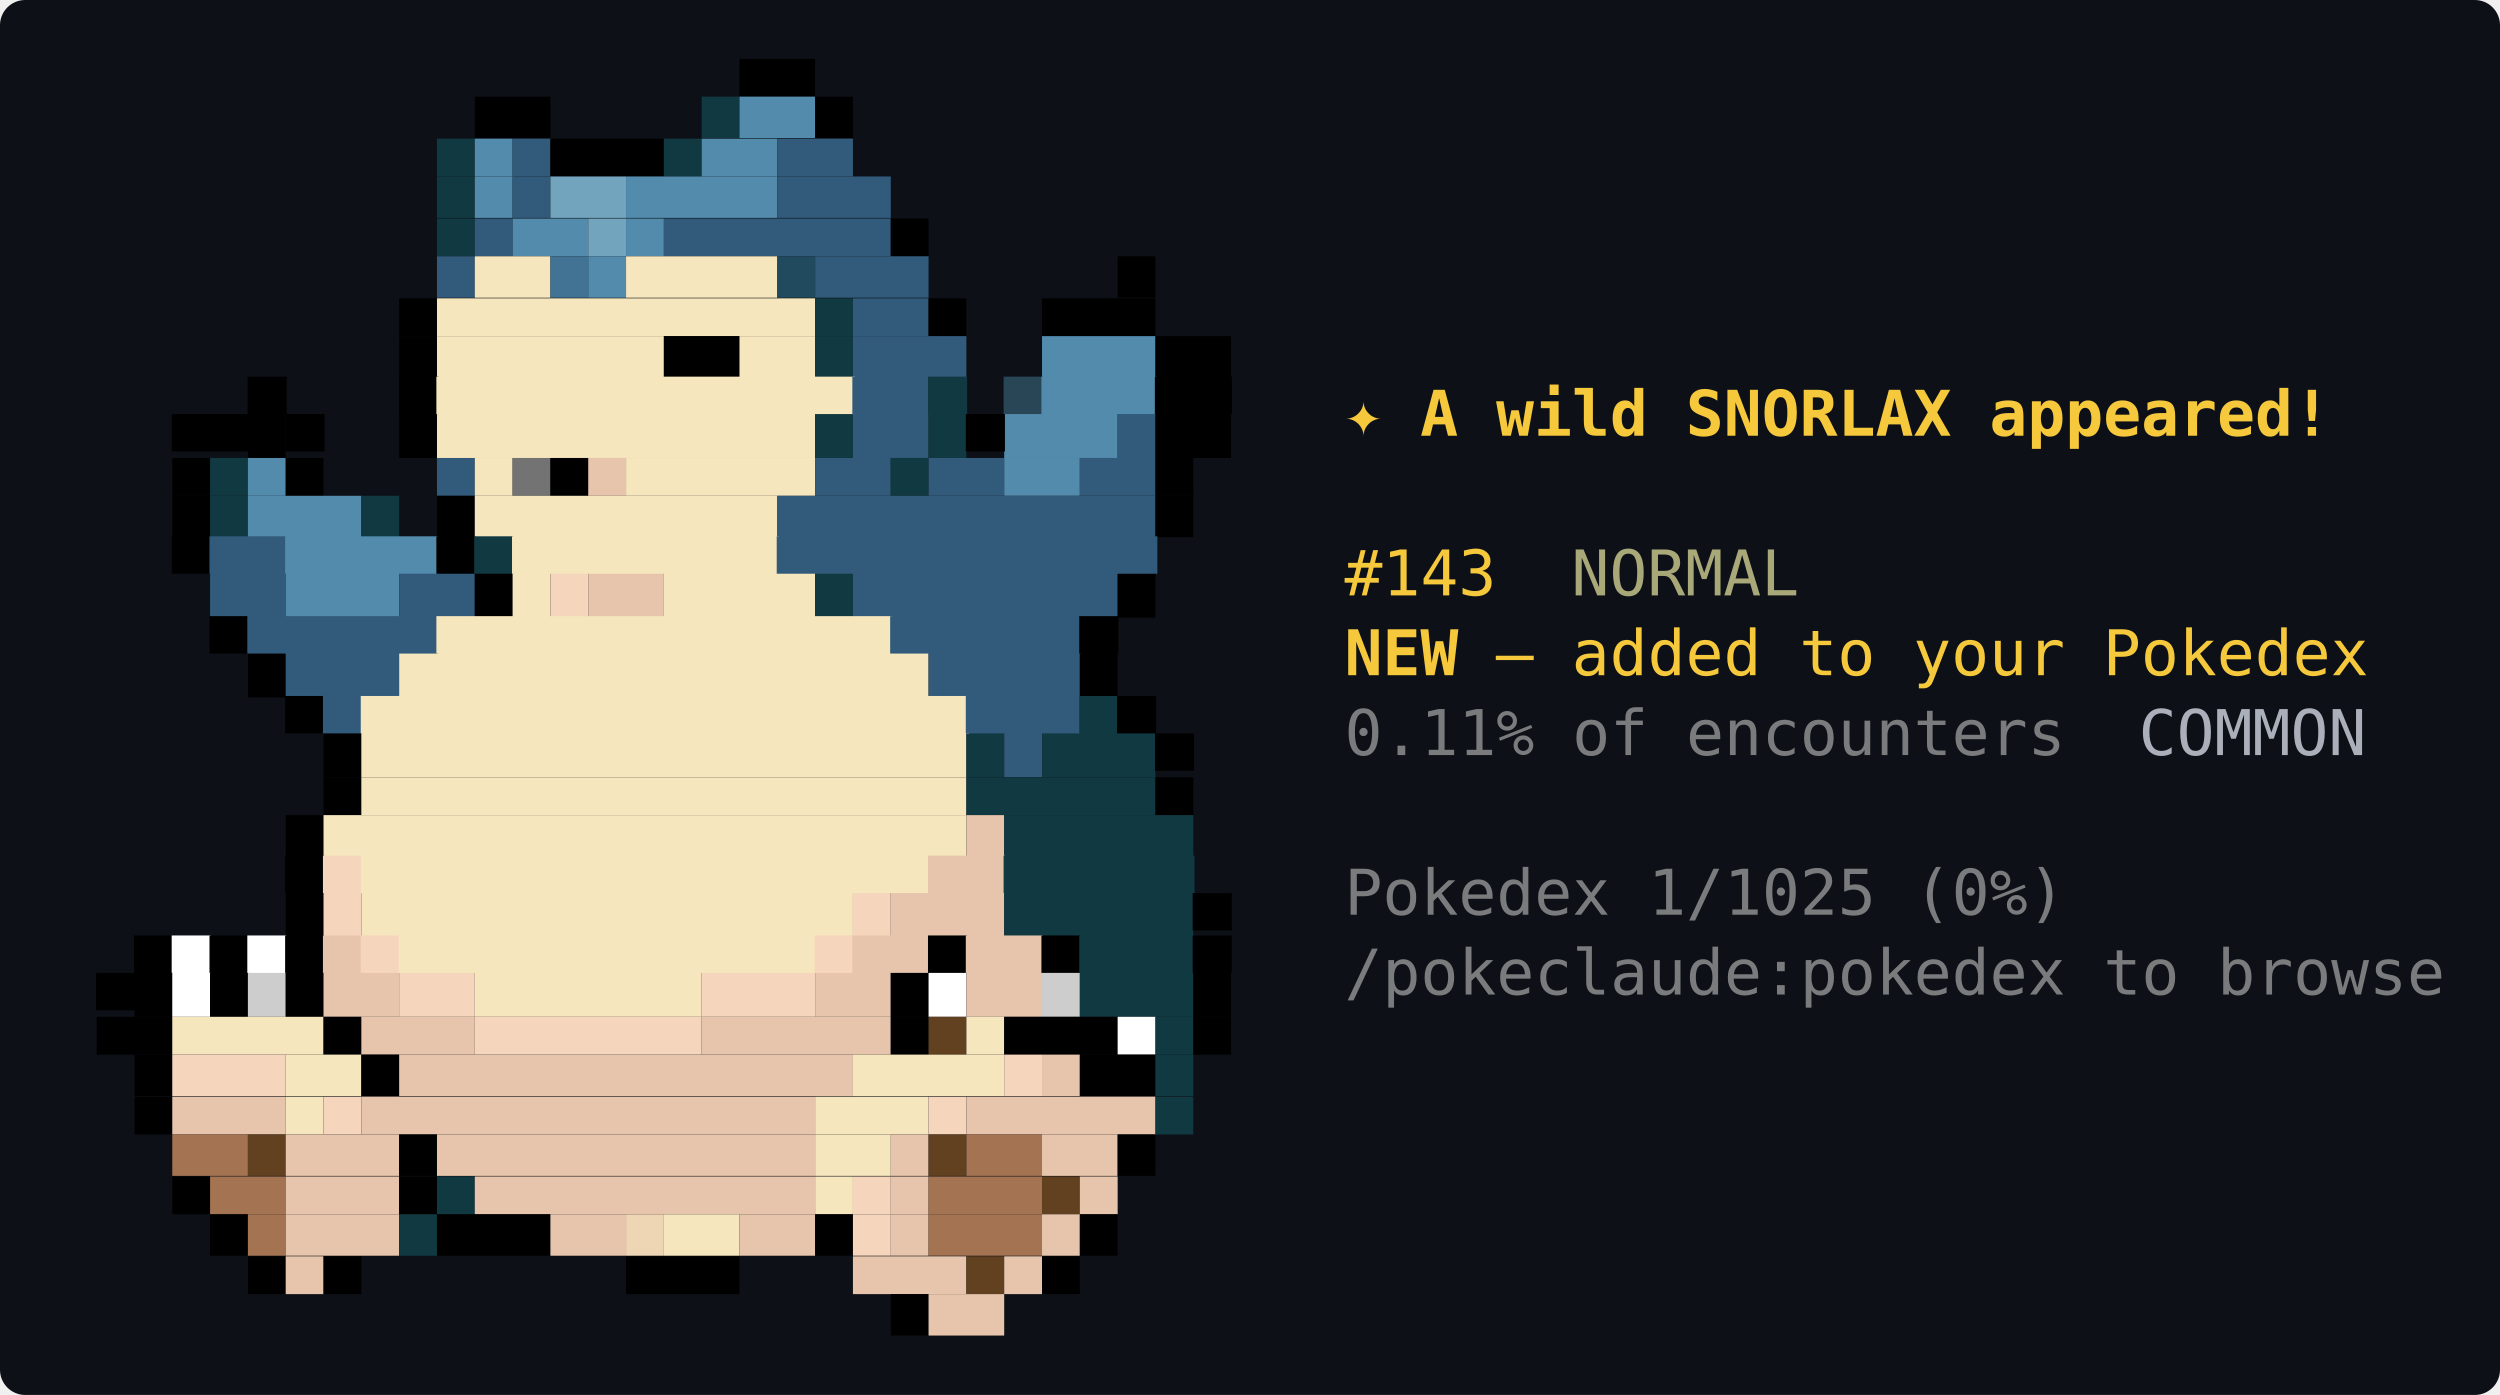
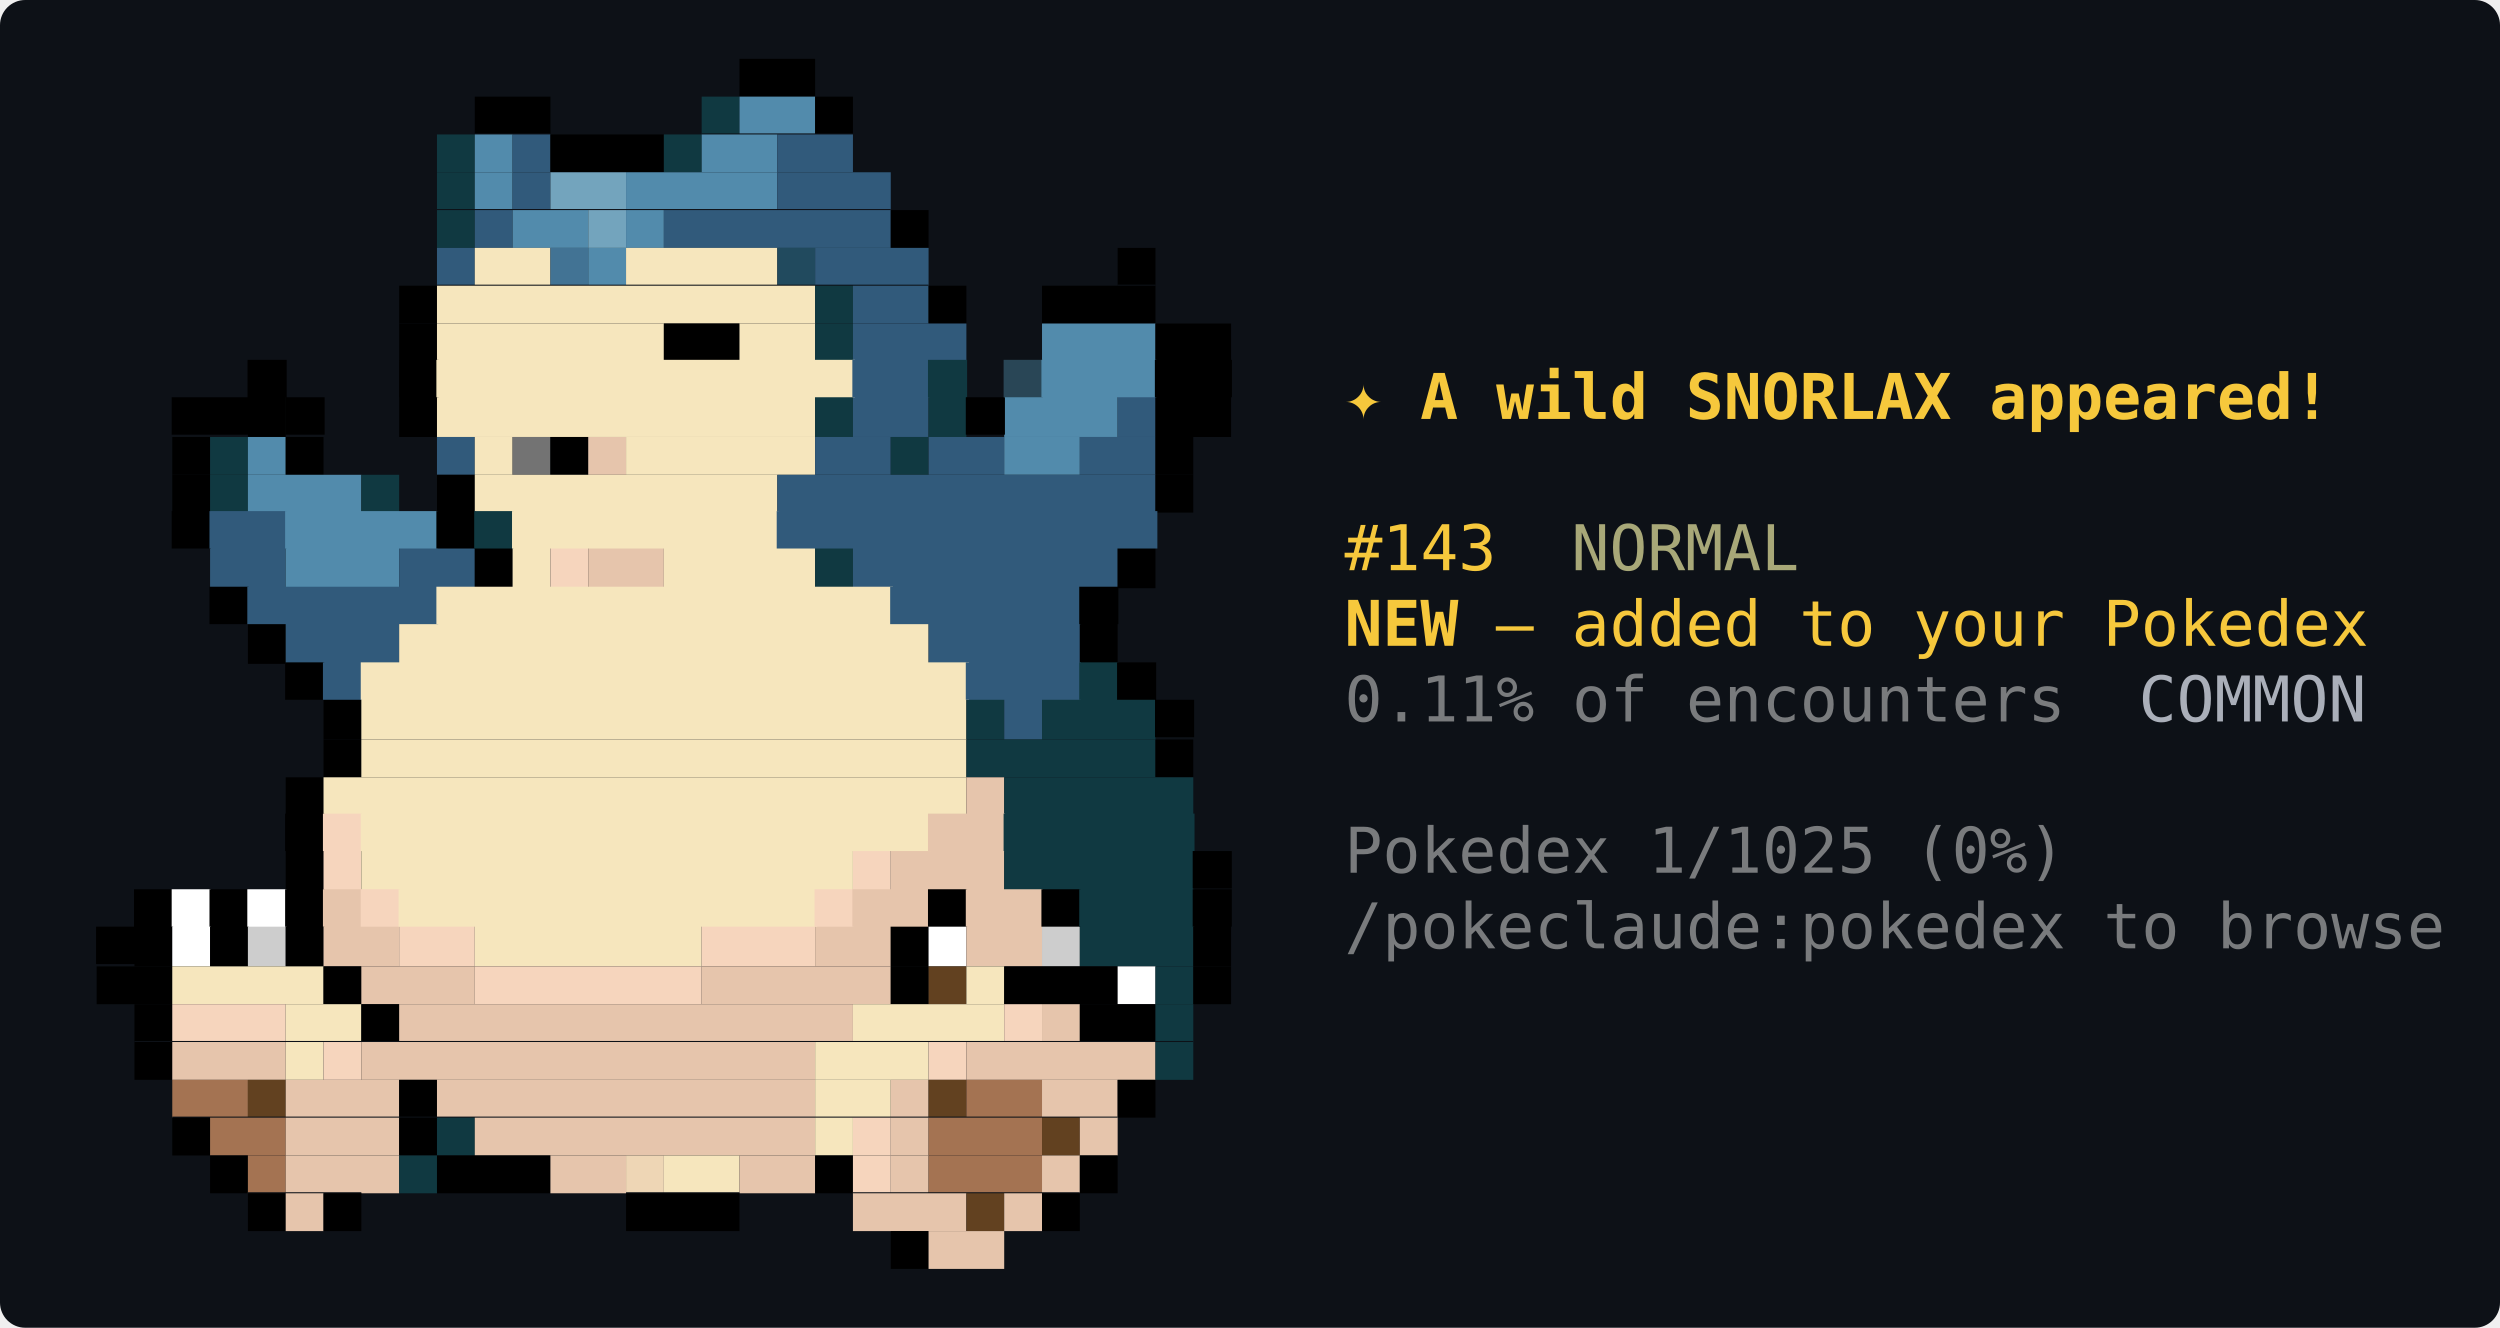
- <svg xmlns="http://www.w3.org/2000/svg" width="595" height="332" viewBox="0 0 595.0 332.0" font-family="ui-monospace,SFMono-Regular,Menlo,Consolas,monospace" font-size="15">
+ <svg xmlns="http://www.w3.org/2000/svg" width="595" height="316" viewBox="0 0 595.0 316.0" font-family="ui-monospace,SFMono-Regular,Menlo,Consolas,monospace" font-size="15">
  <rect width="100%" height="100%" fill="#0d1117" rx="6" />
  <rect x="176" y="14" width="18" height="9" fill="#000000" />
-   <rect x="113" y="23" width="18" height="9.86" fill="#000000" />
-   <rect x="167" y="23" width="9" height="9.86" fill="#103941" />
-   <rect x="176" y="23" width="18" height="9.86" fill="#528bac" />
-   <rect x="194" y="23" width="9" height="9.86" fill="#000000" />
-   <rect x="104" y="33" width="9" height="9" fill="#103941" />
-   <rect x="113" y="33" width="9" height="9" fill="#528bac" />
-   <rect x="122" y="33" width="9" height="9" fill="#315a7b" />
-   <rect x="131" y="33" width="27" height="9" fill="#000000" />
-   <rect x="158" y="33" width="9" height="9" fill="#103941" />
-   <rect x="167" y="33" width="18" height="9" fill="#528bac" />
-   <rect x="185" y="33" width="18" height="9" fill="#315a7b" />
-   <rect x="104" y="42" width="9" height="9.86" fill="#103941" />
-   <rect x="113" y="42" width="9" height="9.86" fill="#528bac" />
-   <rect x="122" y="42" width="9" height="9.86" fill="#315a7b" />
-   <rect x="131" y="42" width="18" height="9.86" fill="#73a4bd" />
-   <rect x="149" y="42" width="36" height="9.86" fill="#528bac" />
-   <rect x="185" y="42" width="27" height="9.86" fill="#315a7b" />
-   <rect x="104" y="52" width="9" height="9" fill="#103941" />
-   <rect x="113" y="52" width="9" height="9" fill="#315a7b" />
-   <rect x="122" y="52" width="18" height="9" fill="#528bac" />
-   <rect x="140" y="52" width="9" height="9" fill="#73a4bd" />
-   <rect x="149" y="52" width="9" height="9" fill="#528bac" />
-   <rect x="158" y="52" width="54" height="9" fill="#315a7b" />
-   <rect x="212" y="52" width="9" height="9" fill="#000000" />
-   <rect x="104" y="61" width="9" height="9.86" fill="#315a7b" />
-   <rect x="113" y="61" width="18" height="9.86" fill="#f6e6bd" />
-   <rect x="131" y="61" width="9" height="9.86" fill="#427394" />
-   <rect x="140" y="61" width="9" height="9.86" fill="#528bac" />
-   <rect x="149" y="61" width="36" height="9.86" fill="#f6e6bd" />
-   <rect x="185" y="61" width="9" height="9.86" fill="#214a5e" />
-   <rect x="194" y="61" width="27" height="9.86" fill="#315a7b" />
-   <rect x="266" y="61" width="9" height="9.86" fill="#000000" />
-   <rect x="95" y="71" width="9" height="9" fill="#000000" />
-   <rect x="104" y="71" width="90" height="9" fill="#f6e6bd" />
-   <rect x="194" y="71" width="9" height="9" fill="#103941" />
-   <rect x="203" y="71" width="18" height="9" fill="#315a7b" />
-   <rect x="221" y="71" width="9" height="9" fill="#000000" />
-   <rect x="248" y="71" width="27" height="9" fill="#000000" />
-   <rect x="95" y="80" width="9" height="9.86" fill="#000000" />
-   <rect x="104" y="80" width="54" height="9.86" fill="#f6e6bd" />
-   <rect x="158" y="80" width="18" height="9.86" fill="#000000" />
-   <rect x="176" y="80" width="18" height="9.86" fill="#f6e6bd" />
-   <rect x="194" y="80" width="9" height="9.86" fill="#103941" />
-   <rect x="203" y="80" width="27" height="9.86" fill="#315a7b" />
-   <rect x="248" y="80" width="27" height="9.86" fill="#528bac" />
-   <rect x="275" y="80" width="18" height="9.86" fill="#000000" />
-   <rect x="59" y="90" width="9" height="19" fill="#000000" />
-   <rect x="95" y="90" width="9" height="19" fill="#000000" />
-   <rect x="104" y="90" width="90" height="19" fill="#f6e6bd" />
-   <rect x="194" y="90" width="9" height="19" fill="#103941" />
-   <rect x="203" y="90" width="18" height="19" fill="#315a7b" />
-   <rect x="221" y="90" width="9" height="19" fill="#103941" />
-   <rect x="239" y="90" width="27" height="19" fill="#528bac" />
-   <rect x="266" y="90" width="9" height="19" fill="#315a7b" />
-   <rect x="275" y="90" width="18" height="19" fill="#000000" />
-   <text x="41" y="103.7" fill="#000000" textLength="63" lengthAdjust="spacing" xml:space="preserve">▄▄▀▄  ▀</text>
-   <text x="104" y="103.7" fill="#f6e6bd" textLength="99" lengthAdjust="spacing" xml:space="preserve">▀▀▀▀▀▀▀▀▀▀▀</text>
-   <text x="203" y="103.7" fill="#315a7b" textLength="18" lengthAdjust="spacing" xml:space="preserve">▀▀</text>
-   <text x="221" y="103.7" fill="#103941" textLength="9" lengthAdjust="spacing" xml:space="preserve">▀</text>
-   <text x="230" y="103.7" fill="#000000" textLength="9" lengthAdjust="spacing" xml:space="preserve">▄</text>
-   <text x="239" y="103.7" fill="#294656" textLength="9" lengthAdjust="spacing" xml:space="preserve">▀</text>
-   <text x="248" y="103.7" fill="#528bac" textLength="27" lengthAdjust="spacing" xml:space="preserve">▀▀▀</text>
-   <text x="275" y="103.7" fill="#000000" textLength="18" lengthAdjust="spacing" xml:space="preserve">▀▀</text>
-   <text x="320" y="103.7" fill="#f6c83c" textLength="9" lengthAdjust="spacing" xml:space="preserve">✦</text>
-   <text x="338" y="103.7" fill="#f6c83c" font-weight="bold" textLength="216" lengthAdjust="spacing" xml:space="preserve">A wild SNORLAX appeared!</text>
-   <rect x="41" y="109" width="9" height="9" fill="#000000" />
-   <rect x="50" y="109" width="9" height="9" fill="#103941" />
-   <rect x="59" y="109" width="9" height="9" fill="#528bac" />
-   <rect x="68" y="109" width="9" height="9" fill="#000000" />
-   <rect x="104" y="109" width="9" height="9" fill="#315a7b" />
-   <rect x="113" y="109" width="9" height="9" fill="#f6e6bd" />
-   <rect x="122" y="109" width="9" height="9" fill="#737373" />
-   <rect x="131" y="109" width="9" height="9" fill="#000000" />
-   <rect x="140" y="109" width="9" height="9" fill="#e6c5ac" />
-   <rect x="149" y="109" width="45" height="9" fill="#f6e6bd" />
-   <rect x="194" y="109" width="18" height="9" fill="#315a7b" />
-   <rect x="212" y="109" width="9" height="9" fill="#103941" />
-   <rect x="221" y="109" width="18" height="9" fill="#315a7b" />
-   <rect x="239" y="109" width="18" height="9" fill="#528bac" />
-   <rect x="257" y="109" width="18" height="9" fill="#315a7b" />
-   <rect x="275" y="109" width="9" height="9" fill="#000000" />
-   <rect x="41" y="118" width="9" height="9.86" fill="#000000" />
-   <rect x="50" y="118" width="9" height="9.86" fill="#103941" />
-   <rect x="59" y="118" width="27" height="9.86" fill="#528bac" />
-   <rect x="86" y="118" width="9" height="9.86" fill="#103941" />
-   <rect x="104" y="118" width="9" height="9.86" fill="#000000" />
-   <rect x="113" y="118" width="72" height="9.86" fill="#f6e6bd" />
-   <rect x="185" y="118" width="90" height="9.86" fill="#315a7b" />
-   <rect x="275" y="118" width="9" height="9.86" fill="#000000" />
-   <rect x="50" y="128" width="18" height="19" fill="#315a7b" />
-   <rect x="68" y="128" width="27" height="19" fill="#528bac" />
-   <rect x="95" y="128" width="18" height="19" fill="#315a7b" />
-   <rect x="113" y="128" width="9" height="19" fill="#000000" />
-   <rect x="122" y="128" width="9" height="19" fill="#f6e6bd" />
-   <rect x="131" y="128" width="9" height="19" fill="#f6d5bd" />
-   <rect x="140" y="128" width="18" height="19" fill="#e6c5ac" />
-   <rect x="158" y="128" width="36" height="19" fill="#f6e6bd" />
-   <rect x="194" y="128" width="9" height="19" fill="#103941" />
-   <rect x="203" y="128" width="63" height="19" fill="#315a7b" />
-   <rect x="266" y="128" width="9" height="19" fill="#000000" />
-   <text x="41" y="141.7" fill="#000000" textLength="9" lengthAdjust="spacing" xml:space="preserve">▀</text>
-   <text x="50" y="141.7" fill="#315a7b" textLength="18" lengthAdjust="spacing" xml:space="preserve">▀▀</text>
-   <text x="68" y="141.7" fill="#528bac" textLength="36" lengthAdjust="spacing" xml:space="preserve">▀▀▀▀</text>
-   <text x="104" y="141.7" fill="#000000" textLength="9" lengthAdjust="spacing" xml:space="preserve">▀</text>
-   <text x="113" y="141.7" fill="#103941" textLength="9" lengthAdjust="spacing" xml:space="preserve">▀</text>
-   <text x="122" y="141.7" fill="#f6e6bd" textLength="63" lengthAdjust="spacing" xml:space="preserve">▀▀▀▀▀▀▀</text>
-   <text x="185" y="141.7" fill="#315a7b" textLength="90" lengthAdjust="spacing" xml:space="preserve">▀▀▀▀▀▀▀▀▀▀</text>
-   <text x="320" y="141.7" fill="#f6c83c" textLength="36" lengthAdjust="spacing" xml:space="preserve">#143</text>
-   <text x="374" y="141.7" fill="#a8a878" textLength="54" lengthAdjust="spacing" xml:space="preserve">NORMAL</text>
-   <rect x="59" y="147" width="9" height="19" fill="#000000" />
-   <rect x="68" y="147" width="27" height="19" fill="#315a7b" />
-   <rect x="95" y="147" width="126" height="19" fill="#f6e6bd" />
-   <rect x="221" y="147" width="36" height="19" fill="#315a7b" />
-   <rect x="257" y="147" width="9" height="19" fill="#000000" />
-   <text x="50" y="160.7" fill="#000000" textLength="9" lengthAdjust="spacing" xml:space="preserve">▀</text>
-   <text x="59" y="160.7" fill="#315a7b" textLength="45" lengthAdjust="spacing" xml:space="preserve">▀▀▀▀▀</text>
-   <text x="104" y="160.7" fill="#f6e6bd" textLength="108" lengthAdjust="spacing" xml:space="preserve">▀▀▀▀▀▀▀▀▀▀▀▀</text>
-   <text x="212" y="160.7" fill="#315a7b" textLength="45" lengthAdjust="spacing" xml:space="preserve">▀▀▀▀▀</text>
-   <text x="257" y="160.7" fill="#000000" textLength="9" lengthAdjust="spacing" xml:space="preserve">▀</text>
-   <text x="320" y="160.7" fill="#f6c83c" font-weight="bold" textLength="27" lengthAdjust="spacing" xml:space="preserve">NEW</text>
-   <text x="356" y="160.7" fill="#f6c83c" textLength="207" lengthAdjust="spacing" xml:space="preserve">— added to your Pokedex</text>
-   <rect x="77" y="166" width="9" height="19" fill="#000000" />
-   <rect x="86" y="166" width="144" height="19" fill="#f6e6bd" />
-   <rect x="230" y="166" width="9" height="19" fill="#103941" />
-   <rect x="239" y="166" width="9" height="19" fill="#315a7b" />
-   <rect x="248" y="166" width="27" height="19" fill="#103941" />
-   <text x="68" y="179.7" fill="#000000" textLength="9" lengthAdjust="spacing" xml:space="preserve">▀</text>
-   <text x="77" y="179.7" fill="#315a7b" textLength="9" lengthAdjust="spacing" xml:space="preserve">▀</text>
-   <text x="86" y="179.7" fill="#f6e6bd" textLength="144" lengthAdjust="spacing" xml:space="preserve">▀▀▀▀▀▀▀▀▀▀▀▀▀▀▀▀</text>
-   <text x="230" y="179.7" fill="#315a7b" textLength="27" lengthAdjust="spacing" xml:space="preserve">▀▀▀</text>
-   <text x="257" y="179.7" fill="#103941" textLength="9" lengthAdjust="spacing" xml:space="preserve">▀</text>
-   <text x="266" y="179.7" fill="#000000" textLength="18" lengthAdjust="spacing" xml:space="preserve">▀▄</text>
-   <text x="320" y="179.7" fill="#797b7d" textLength="171" lengthAdjust="spacing" xml:space="preserve">0.11% of encounters</text>
-   <text x="509" y="179.7" fill="#aaafb9" textLength="54" lengthAdjust="spacing" xml:space="preserve">COMMON</text>
-   <rect x="77" y="185" width="9" height="9" fill="#000000" />
-   <rect x="86" y="185" width="144" height="9" fill="#f6e6bd" />
-   <rect x="230" y="185" width="45" height="9" fill="#103941" />
-   <rect x="275" y="185" width="9" height="9" fill="#000000" />
-   <rect x="68" y="194" width="9" height="9.86" fill="#000000" />
-   <rect x="77" y="194" width="153" height="9.86" fill="#f6e6bd" />
-   <rect x="230" y="194" width="9" height="9.86" fill="#e6c5ac" />
-   <rect x="239" y="194" width="45" height="9.86" fill="#103941" />
-   <rect x="68" y="204" width="9" height="19" fill="#000000" />
-   <rect x="77" y="204" width="9" height="19" fill="#f6d5bd" />
-   <rect x="86" y="204" width="117" height="19" fill="#f6e6bd" />
-   <rect x="203" y="204" width="9" height="19" fill="#f6d5bd" />
-   <rect x="212" y="204" width="27" height="19" fill="#e6c5ac" />
-   <rect x="239" y="204" width="45" height="19" fill="#103941" />
-   <text x="68" y="217.7" fill="#000000" textLength="9" lengthAdjust="spacing" xml:space="preserve">▀</text>
-   <text x="77" y="217.7" fill="#f6d5bd" textLength="9" lengthAdjust="spacing" xml:space="preserve">▀</text>
-   <text x="86" y="217.7" fill="#f6e6bd" textLength="135" lengthAdjust="spacing" xml:space="preserve">▀▀▀▀▀▀▀▀▀▀▀▀▀▀▀</text>
-   <text x="221" y="217.7" fill="#e6c5ac" textLength="18" lengthAdjust="spacing" xml:space="preserve">▀▀</text>
-   <text x="239" y="217.7" fill="#103941" textLength="45" lengthAdjust="spacing" xml:space="preserve">▀▀▀▀▀</text>
-   <text x="284" y="217.7" fill="#000000" textLength="9" lengthAdjust="spacing" xml:space="preserve">▄</text>
-   <text x="320" y="217.7" fill="#797b7d" textLength="171" lengthAdjust="spacing" xml:space="preserve">Pokedex 1/1025 (0%)</text>
-   <rect x="32" y="223" width="9" height="19" fill="#000000" />
-   <rect x="41" y="223" width="9" height="19" fill="#ffffff" />
-   <rect x="50" y="223" width="9" height="19" fill="#000000" />
-   <rect x="59" y="223" width="9" height="19" fill="#cdcdcd" />
-   <rect x="68" y="223" width="9" height="19" fill="#000000" />
-   <rect x="77" y="223" width="18" height="19" fill="#e6c5ac" />
-   <rect x="95" y="223" width="18" height="19" fill="#f6d5bd" />
-   <rect x="113" y="223" width="54" height="19" fill="#f6e6bd" />
-   <rect x="167" y="223" width="27" height="19" fill="#f6d5bd" />
-   <rect x="194" y="223" width="18" height="19" fill="#e6c5ac" />
-   <rect x="212" y="223" width="9" height="19" fill="#000000" />
-   <rect x="221" y="223" width="9" height="19" fill="#ffffff" />
-   <rect x="230" y="223" width="18" height="19" fill="#e6c5ac" />
-   <rect x="248" y="223" width="9" height="19" fill="#cdcdcd" />
-   <rect x="257" y="223" width="27" height="19" fill="#103941" />
-   <rect x="284" y="223" width="9" height="19" fill="#000000" />
-   <text x="23" y="236.7" fill="#000000" textLength="18" lengthAdjust="spacing" xml:space="preserve">▄▀</text>
-   <text x="41" y="236.7" fill="#ffffff" textLength="9" lengthAdjust="spacing" xml:space="preserve">▀</text>
-   <text x="50" y="236.7" fill="#000000" textLength="9" lengthAdjust="spacing" xml:space="preserve">▀</text>
-   <text x="59" y="236.7" fill="#ffffff" textLength="9" lengthAdjust="spacing" xml:space="preserve">▀</text>
-   <text x="68" y="236.7" fill="#000000" textLength="9" lengthAdjust="spacing" xml:space="preserve">▀</text>
-   <text x="77" y="236.7" fill="#e6c5ac" textLength="9" lengthAdjust="spacing" xml:space="preserve">▀</text>
-   <text x="86" y="236.7" fill="#f6d5bd" textLength="9" lengthAdjust="spacing" xml:space="preserve">▀</text>
-   <text x="95" y="236.7" fill="#f6e6bd" textLength="99" lengthAdjust="spacing" xml:space="preserve">▀▀▀▀▀▀▀▀▀▀▀</text>
-   <text x="194" y="236.7" fill="#f6d5bd" textLength="9" lengthAdjust="spacing" xml:space="preserve">▀</text>
-   <text x="203" y="236.7" fill="#e6c5ac" textLength="18" lengthAdjust="spacing" xml:space="preserve">▀▀</text>
-   <text x="221" y="236.7" fill="#000000" textLength="9" lengthAdjust="spacing" xml:space="preserve">▀</text>
-   <text x="230" y="236.7" fill="#e6c5ac" textLength="18" lengthAdjust="spacing" xml:space="preserve">▀▀</text>
-   <text x="248" y="236.7" fill="#000000" textLength="9" lengthAdjust="spacing" xml:space="preserve">▀</text>
-   <text x="257" y="236.7" fill="#103941" textLength="27" lengthAdjust="spacing" xml:space="preserve">▀▀▀</text>
-   <text x="284" y="236.7" fill="#000000" textLength="9" lengthAdjust="spacing" xml:space="preserve">▀</text>
-   <text x="320" y="236.7" fill="#797b7d" textLength="261" lengthAdjust="spacing" xml:space="preserve">/pokeclaude:pokedex to browse</text>
-   <rect x="23" y="242" width="18" height="9" fill="#000000" />
-   <rect x="41" y="242" width="36" height="9" fill="#f6e6bd" />
-   <rect x="77" y="242" width="9" height="9" fill="#000000" />
-   <rect x="86" y="242" width="27" height="9" fill="#e6c5ac" />
-   <rect x="113" y="242" width="54" height="9" fill="#f6d5bd" />
-   <rect x="167" y="242" width="45" height="9" fill="#e6c5ac" />
-   <rect x="212" y="242" width="9" height="9" fill="#000000" />
-   <rect x="221" y="242" width="9" height="9" fill="#624120" />
-   <rect x="230" y="242" width="9" height="9" fill="#f6e6bd" />
-   <rect x="239" y="242" width="27" height="9" fill="#000000" />
-   <rect x="266" y="242" width="9" height="9" fill="#ffffff" />
-   <rect x="275" y="242" width="9" height="9" fill="#103941" />
-   <rect x="284" y="242" width="9" height="9" fill="#000000" />
-   <rect x="32" y="251" width="9" height="9.86" fill="#000000" />
-   <rect x="41" y="251" width="27" height="9.86" fill="#f6d5bd" />
-   <rect x="68" y="251" width="18" height="9.86" fill="#f6e6bd" />
-   <rect x="86" y="251" width="9" height="9.86" fill="#000000" />
-   <rect x="95" y="251" width="108" height="9.86" fill="#e6c5ac" />
-   <rect x="203" y="251" width="36" height="9.86" fill="#f6e6bd" />
-   <rect x="239" y="251" width="9" height="9.86" fill="#f6d5bd" />
-   <rect x="248" y="251" width="9" height="9.86" fill="#e6c5ac" />
-   <rect x="257" y="251" width="18" height="9.86" fill="#000000" />
-   <rect x="275" y="251" width="9" height="9.86" fill="#103941" />
-   <rect x="32" y="261" width="9" height="9" fill="#000000" />
-   <rect x="41" y="261" width="27" height="9" fill="#e6c5ac" />
-   <rect x="68" y="261" width="9" height="9" fill="#f6e6bd" />
-   <rect x="77" y="261" width="9" height="9" fill="#f6d5bd" />
-   <rect x="86" y="261" width="108" height="9" fill="#e6c5ac" />
-   <rect x="194" y="261" width="27" height="9" fill="#f6e6bd" />
-   <rect x="221" y="261" width="9" height="9" fill="#f6d5bd" />
-   <rect x="230" y="261" width="45" height="9" fill="#e6c5ac" />
-   <rect x="275" y="261" width="9" height="9" fill="#103941" />
-   <rect x="41" y="270" width="18" height="9.86" fill="#a47352" />
-   <rect x="59" y="270" width="9" height="9.86" fill="#624120" />
-   <rect x="68" y="270" width="27" height="9.86" fill="#e6c5ac" />
-   <rect x="95" y="270" width="9" height="9.86" fill="#000000" />
-   <rect x="104" y="270" width="90" height="9.86" fill="#e6c5ac" />
-   <rect x="194" y="270" width="18" height="9.86" fill="#f6e6bd" />
-   <rect x="212" y="270" width="9" height="9.86" fill="#e6c5ac" />
-   <rect x="221" y="270" width="9" height="9.86" fill="#624120" />
-   <rect x="230" y="270" width="18" height="9.86" fill="#a47352" />
-   <rect x="248" y="270" width="18" height="9.86" fill="#e6c5ac" />
-   <rect x="266" y="270" width="9" height="9.86" fill="#000000" />
-   <rect x="41" y="280" width="9" height="9" fill="#000000" />
-   <rect x="50" y="280" width="18" height="9" fill="#a47352" />
-   <rect x="68" y="280" width="27" height="9" fill="#e6c5ac" />
-   <rect x="95" y="280" width="9" height="9" fill="#000000" />
-   <rect x="104" y="280" width="9" height="9" fill="#103941" />
-   <rect x="113" y="280" width="81" height="9" fill="#e6c5ac" />
-   <rect x="194" y="280" width="9" height="9" fill="#f6e6bd" />
-   <rect x="203" y="280" width="9" height="9" fill="#f6d5bd" />
-   <rect x="212" y="280" width="9" height="9" fill="#e6c5ac" />
-   <rect x="221" y="280" width="27" height="9" fill="#a47352" />
-   <rect x="248" y="280" width="9" height="9" fill="#624120" />
-   <rect x="257" y="280" width="9" height="9" fill="#e6c5ac" />
-   <rect x="50" y="289" width="9" height="9.86" fill="#000000" />
-   <rect x="59" y="289" width="9" height="9.86" fill="#a47352" />
-   <rect x="68" y="289" width="27" height="9.86" fill="#e6c5ac" />
-   <rect x="95" y="289" width="9" height="9.86" fill="#103941" />
-   <rect x="104" y="289" width="27" height="9.86" fill="#000000" />
-   <rect x="131" y="289" width="18" height="9.86" fill="#e6c5ac" />
-   <rect x="149" y="289" width="9" height="9.86" fill="#eed6b5" />
-   <rect x="158" y="289" width="18" height="9.86" fill="#f6e6bd" />
-   <rect x="176" y="289" width="18" height="9.86" fill="#e6c5ac" />
-   <rect x="194" y="289" width="9" height="9.86" fill="#000000" />
-   <rect x="203" y="289" width="9" height="9.86" fill="#f6d5bd" />
-   <rect x="212" y="289" width="9" height="9.86" fill="#e6c5ac" />
-   <rect x="221" y="289" width="27" height="9.86" fill="#a47352" />
-   <rect x="248" y="289" width="9" height="9.86" fill="#e6c5ac" />
-   <rect x="257" y="289" width="9" height="9.86" fill="#000000" />
-   <rect x="59" y="299" width="9" height="9" fill="#000000" />
-   <rect x="68" y="299" width="9" height="9" fill="#e6c5ac" />
-   <rect x="77" y="299" width="9" height="9" fill="#000000" />
-   <rect x="149" y="299" width="27" height="9" fill="#000000" />
-   <rect x="203" y="299" width="27" height="9" fill="#e6c5ac" />
-   <rect x="230" y="299" width="9" height="9" fill="#624120" />
-   <rect x="239" y="299" width="9" height="9" fill="#e6c5ac" />
-   <rect x="248" y="299" width="9" height="9" fill="#000000" />
-   <rect x="212" y="308" width="9" height="9.86" fill="#000000" />
-   <rect x="221" y="308" width="18" height="9.86" fill="#e6c5ac" />
+   <rect x="113" y="23" width="18" height="9" fill="#000000" />
+   <rect x="167" y="23" width="9" height="9" fill="#103941" />
+   <rect x="176" y="23" width="18" height="9" fill="#528bac" />
+   <rect x="194" y="23" width="9" height="9" fill="#000000" />
+   <rect x="113" y="31.75" width="18" height="0.5" fill="#0d1117" />
+   <rect x="167" y="31.75" width="36" height="0.5" fill="#0d1117" />
+   <rect x="104" y="32" width="9" height="9" fill="#103941" />
+   <rect x="113" y="32" width="9" height="9" fill="#528bac" />
+   <rect x="122" y="32" width="9" height="9" fill="#315a7b" />
+   <rect x="131" y="32" width="27" height="9" fill="#000000" />
+   <rect x="158" y="32" width="9" height="9" fill="#103941" />
+   <rect x="167" y="32" width="18" height="9" fill="#528bac" />
+   <rect x="185" y="32" width="18" height="9" fill="#315a7b" />
+   <rect x="104" y="41" width="9" height="9" fill="#103941" />
+   <rect x="113" y="41" width="9" height="9" fill="#528bac" />
+   <rect x="122" y="41" width="9" height="9" fill="#315a7b" />
+   <rect x="131" y="41" width="18" height="9" fill="#73a4bd" />
+   <rect x="149" y="41" width="36" height="9" fill="#528bac" />
+   <rect x="185" y="41" width="27" height="9" fill="#315a7b" />
+   <rect x="104" y="49.75" width="108" height="0.5" fill="#0d1117" />
+   <rect x="104" y="50" width="9" height="9" fill="#103941" />
+   <rect x="113" y="50" width="9" height="9" fill="#315a7b" />
+   <rect x="122" y="50" width="18" height="9" fill="#528bac" />
+   <rect x="140" y="50" width="9" height="9" fill="#73a4bd" />
+   <rect x="149" y="50" width="9" height="9" fill="#528bac" />
+   <rect x="158" y="50" width="54" height="9" fill="#315a7b" />
+   <rect x="212" y="50" width="9" height="9" fill="#000000" />
+   <rect x="104" y="59" width="9" height="9" fill="#315a7b" />
+   <rect x="113" y="59" width="18" height="9" fill="#f6e6bd" />
+   <rect x="131" y="59" width="9" height="9" fill="#427394" />
+   <rect x="140" y="59" width="9" height="9" fill="#528bac" />
+   <rect x="149" y="59" width="36" height="9" fill="#f6e6bd" />
+   <rect x="185" y="59" width="9" height="9" fill="#214a5e" />
+   <rect x="194" y="59" width="27" height="9" fill="#315a7b" />
+   <rect x="266" y="59" width="9" height="9" fill="#000000" />
+   <rect x="104" y="67.75" width="117" height="0.5" fill="#0d1117" />
+   <rect x="266" y="67.75" width="9" height="0.5" fill="#0d1117" />
+   <rect x="95" y="68" width="9" height="9" fill="#000000" />
+   <rect x="104" y="68" width="90" height="9" fill="#f6e6bd" />
+   <rect x="194" y="68" width="9" height="9" fill="#103941" />
+   <rect x="203" y="68" width="18" height="9" fill="#315a7b" />
+   <rect x="221" y="68" width="9" height="9" fill="#000000" />
+   <rect x="248" y="68" width="27" height="9" fill="#000000" />
+   <rect x="95" y="77" width="9" height="9" fill="#000000" />
+   <rect x="104" y="77" width="54" height="9" fill="#f6e6bd" />
+   <rect x="158" y="77" width="18" height="9" fill="#000000" />
+   <rect x="176" y="77" width="18" height="9" fill="#f6e6bd" />
+   <rect x="194" y="77" width="9" height="9" fill="#103941" />
+   <rect x="203" y="77" width="27" height="9" fill="#315a7b" />
+   <rect x="248" y="77" width="27" height="9" fill="#528bac" />
+   <rect x="275" y="77" width="18" height="9" fill="#000000" />
+   <rect x="59" y="86" width="9" height="18" fill="#000000" />
+   <rect x="95" y="86" width="9" height="18" fill="#000000" />
+   <rect x="104" y="86" width="90" height="18" fill="#f6e6bd" />
+   <rect x="194" y="86" width="9" height="18" fill="#103941" />
+   <rect x="203" y="86" width="18" height="18" fill="#315a7b" />
+   <rect x="221" y="86" width="9" height="18" fill="#103941" />
+   <rect x="239" y="86" width="27" height="18" fill="#528bac" />
+   <rect x="266" y="86" width="9" height="18" fill="#315a7b" />
+   <rect x="275" y="86" width="18" height="18" fill="#000000" />
+   <text x="41" y="99.7" fill="#000000" textLength="63" lengthAdjust="spacing" xml:space="preserve">▄▄▀▄  ▀</text>
+   <text x="104" y="99.7" fill="#f6e6bd" textLength="99" lengthAdjust="spacing" xml:space="preserve">▀▀▀▀▀▀▀▀▀▀▀</text>
+   <text x="203" y="99.7" fill="#315a7b" textLength="18" lengthAdjust="spacing" xml:space="preserve">▀▀</text>
+   <text x="221" y="99.7" fill="#103941" textLength="9" lengthAdjust="spacing" xml:space="preserve">▀</text>
+   <text x="230" y="99.7" fill="#000000" textLength="9" lengthAdjust="spacing" xml:space="preserve">▄</text>
+   <text x="239" y="99.7" fill="#294656" textLength="9" lengthAdjust="spacing" xml:space="preserve">▀</text>
+   <text x="248" y="99.7" fill="#528bac" textLength="27" lengthAdjust="spacing" xml:space="preserve">▀▀▀</text>
+   <text x="275" y="99.7" fill="#000000" textLength="18" lengthAdjust="spacing" xml:space="preserve">▀▀</text>
+   <text x="320" y="99.7" fill="#f6c83c" textLength="9" lengthAdjust="spacing" xml:space="preserve">✦</text>
+   <text x="338" y="99.7" fill="#f6c83c" font-weight="bold" textLength="216" lengthAdjust="spacing" xml:space="preserve">A wild SNORLAX appeared!</text>
+   <rect x="41" y="104" width="9" height="9" fill="#000000" />
+   <rect x="50" y="104" width="9" height="9" fill="#103941" />
+   <rect x="59" y="104" width="9" height="9" fill="#528bac" />
+   <rect x="68" y="104" width="9" height="9" fill="#000000" />
+   <rect x="104" y="104" width="9" height="9" fill="#315a7b" />
+   <rect x="113" y="104" width="9" height="9" fill="#f6e6bd" />
+   <rect x="122" y="104" width="9" height="9" fill="#737373" />
+   <rect x="131" y="104" width="9" height="9" fill="#000000" />
+   <rect x="140" y="104" width="9" height="9" fill="#e6c5ac" />
+   <rect x="149" y="104" width="45" height="9" fill="#f6e6bd" />
+   <rect x="194" y="104" width="18" height="9" fill="#315a7b" />
+   <rect x="212" y="104" width="9" height="9" fill="#103941" />
+   <rect x="221" y="104" width="18" height="9" fill="#315a7b" />
+   <rect x="239" y="104" width="18" height="9" fill="#528bac" />
+   <rect x="257" y="104" width="18" height="9" fill="#315a7b" />
+   <rect x="275" y="104" width="9" height="9" fill="#000000" />
+   <rect x="41" y="113" width="9" height="9" fill="#000000" />
+   <rect x="50" y="113" width="9" height="9" fill="#103941" />
+   <rect x="59" y="113" width="27" height="9" fill="#528bac" />
+   <rect x="86" y="113" width="9" height="9" fill="#103941" />
+   <rect x="104" y="113" width="9" height="9" fill="#000000" />
+   <rect x="113" y="113" width="72" height="9" fill="#f6e6bd" />
+   <rect x="185" y="113" width="90" height="9" fill="#315a7b" />
+   <rect x="275" y="113" width="9" height="9" fill="#000000" />
+   <rect x="50" y="122" width="18" height="18" fill="#315a7b" />
+   <rect x="68" y="122" width="27" height="18" fill="#528bac" />
+   <rect x="95" y="122" width="18" height="18" fill="#315a7b" />
+   <rect x="113" y="122" width="9" height="18" fill="#000000" />
+   <rect x="122" y="122" width="9" height="18" fill="#f6e6bd" />
+   <rect x="131" y="122" width="9" height="18" fill="#f6d5bd" />
+   <rect x="140" y="122" width="18" height="18" fill="#e6c5ac" />
+   <rect x="158" y="122" width="36" height="18" fill="#f6e6bd" />
+   <rect x="194" y="122" width="9" height="18" fill="#103941" />
+   <rect x="203" y="122" width="63" height="18" fill="#315a7b" />
+   <rect x="266" y="122" width="9" height="18" fill="#000000" />
+   <text x="41" y="135.7" fill="#000000" textLength="9" lengthAdjust="spacing" xml:space="preserve">▀</text>
+   <text x="50" y="135.7" fill="#315a7b" textLength="18" lengthAdjust="spacing" xml:space="preserve">▀▀</text>
+   <text x="68" y="135.7" fill="#528bac" textLength="36" lengthAdjust="spacing" xml:space="preserve">▀▀▀▀</text>
+   <text x="104" y="135.7" fill="#000000" textLength="9" lengthAdjust="spacing" xml:space="preserve">▀</text>
+   <text x="113" y="135.7" fill="#103941" textLength="9" lengthAdjust="spacing" xml:space="preserve">▀</text>
+   <text x="122" y="135.7" fill="#f6e6bd" textLength="63" lengthAdjust="spacing" xml:space="preserve">▀▀▀▀▀▀▀</text>
+   <text x="185" y="135.7" fill="#315a7b" textLength="90" lengthAdjust="spacing" xml:space="preserve">▀▀▀▀▀▀▀▀▀▀</text>
+   <text x="320" y="135.7" fill="#f6c83c" textLength="36" lengthAdjust="spacing" xml:space="preserve">#143</text>
+   <text x="374" y="135.7" fill="#a8a878" textLength="54" lengthAdjust="spacing" xml:space="preserve">NORMAL</text>
+   <rect x="59" y="140" width="9" height="18" fill="#000000" />
+   <rect x="68" y="140" width="27" height="18" fill="#315a7b" />
+   <rect x="95" y="140" width="126" height="18" fill="#f6e6bd" />
+   <rect x="221" y="140" width="36" height="18" fill="#315a7b" />
+   <rect x="257" y="140" width="9" height="18" fill="#000000" />
+   <text x="50" y="153.7" fill="#000000" textLength="9" lengthAdjust="spacing" xml:space="preserve">▀</text>
+   <text x="59" y="153.7" fill="#315a7b" textLength="45" lengthAdjust="spacing" xml:space="preserve">▀▀▀▀▀</text>
+   <text x="104" y="153.7" fill="#f6e6bd" textLength="108" lengthAdjust="spacing" xml:space="preserve">▀▀▀▀▀▀▀▀▀▀▀▀</text>
+   <text x="212" y="153.7" fill="#315a7b" textLength="45" lengthAdjust="spacing" xml:space="preserve">▀▀▀▀▀</text>
+   <text x="257" y="153.7" fill="#000000" textLength="9" lengthAdjust="spacing" xml:space="preserve">▀</text>
+   <text x="320" y="153.7" fill="#f6c83c" font-weight="bold" textLength="27" lengthAdjust="spacing" xml:space="preserve">NEW</text>
+   <text x="356" y="153.7" fill="#f6c83c" textLength="207" lengthAdjust="spacing" xml:space="preserve">— added to your Pokedex</text>
+   <rect x="77" y="158" width="9" height="18" fill="#000000" />
+   <rect x="86" y="158" width="144" height="18" fill="#f6e6bd" />
+   <rect x="230" y="158" width="9" height="18" fill="#103941" />
+   <rect x="239" y="158" width="9" height="18" fill="#315a7b" />
+   <rect x="248" y="158" width="27" height="18" fill="#103941" />
+   <text x="68" y="171.7" fill="#000000" textLength="9" lengthAdjust="spacing" xml:space="preserve">▀</text>
+   <text x="77" y="171.7" fill="#315a7b" textLength="9" lengthAdjust="spacing" xml:space="preserve">▀</text>
+   <text x="86" y="171.7" fill="#f6e6bd" textLength="144" lengthAdjust="spacing" xml:space="preserve">▀▀▀▀▀▀▀▀▀▀▀▀▀▀▀▀</text>
+   <text x="230" y="171.7" fill="#315a7b" textLength="27" lengthAdjust="spacing" xml:space="preserve">▀▀▀</text>
+   <text x="257" y="171.7" fill="#103941" textLength="9" lengthAdjust="spacing" xml:space="preserve">▀</text>
+   <text x="266" y="171.7" fill="#000000" textLength="18" lengthAdjust="spacing" xml:space="preserve">▀▄</text>
+   <text x="320" y="171.7" fill="#797b7d" textLength="171" lengthAdjust="spacing" xml:space="preserve">0.11% of encounters</text>
+   <text x="509" y="171.7" fill="#aaafb9" textLength="54" lengthAdjust="spacing" xml:space="preserve">COMMON</text>
+   <rect x="77" y="176" width="9" height="9" fill="#000000" />
+   <rect x="86" y="176" width="144" height="9" fill="#f6e6bd" />
+   <rect x="230" y="176" width="45" height="9" fill="#103941" />
+   <rect x="275" y="176" width="9" height="9" fill="#000000" />
+   <rect x="68" y="185" width="9" height="9" fill="#000000" />
+   <rect x="77" y="185" width="153" height="9" fill="#f6e6bd" />
+   <rect x="230" y="185" width="9" height="9" fill="#e6c5ac" />
+   <rect x="239" y="185" width="45" height="9" fill="#103941" />
+   <rect x="68" y="194" width="9" height="18" fill="#000000" />
+   <rect x="77" y="194" width="9" height="18" fill="#f6d5bd" />
+   <rect x="86" y="194" width="117" height="18" fill="#f6e6bd" />
+   <rect x="203" y="194" width="9" height="18" fill="#f6d5bd" />
+   <rect x="212" y="194" width="27" height="18" fill="#e6c5ac" />
+   <rect x="239" y="194" width="45" height="18" fill="#103941" />
+   <text x="68" y="207.7" fill="#000000" textLength="9" lengthAdjust="spacing" xml:space="preserve">▀</text>
+   <text x="77" y="207.7" fill="#f6d5bd" textLength="9" lengthAdjust="spacing" xml:space="preserve">▀</text>
+   <text x="86" y="207.7" fill="#f6e6bd" textLength="135" lengthAdjust="spacing" xml:space="preserve">▀▀▀▀▀▀▀▀▀▀▀▀▀▀▀</text>
+   <text x="221" y="207.7" fill="#e6c5ac" textLength="18" lengthAdjust="spacing" xml:space="preserve">▀▀</text>
+   <text x="239" y="207.7" fill="#103941" textLength="45" lengthAdjust="spacing" xml:space="preserve">▀▀▀▀▀</text>
+   <text x="284" y="207.7" fill="#000000" textLength="9" lengthAdjust="spacing" xml:space="preserve">▄</text>
+   <text x="320" y="207.7" fill="#797b7d" textLength="171" lengthAdjust="spacing" xml:space="preserve">Pokedex 1/1025 (0%)</text>
+   <rect x="32" y="212" width="9" height="18" fill="#000000" />
+   <rect x="41" y="212" width="9" height="18" fill="#ffffff" />
+   <rect x="50" y="212" width="9" height="18" fill="#000000" />
+   <rect x="59" y="212" width="9" height="18" fill="#cdcdcd" />
+   <rect x="68" y="212" width="9" height="18" fill="#000000" />
+   <rect x="77" y="212" width="18" height="18" fill="#e6c5ac" />
+   <rect x="95" y="212" width="18" height="18" fill="#f6d5bd" />
+   <rect x="113" y="212" width="54" height="18" fill="#f6e6bd" />
+   <rect x="167" y="212" width="27" height="18" fill="#f6d5bd" />
+   <rect x="194" y="212" width="18" height="18" fill="#e6c5ac" />
+   <rect x="212" y="212" width="9" height="18" fill="#000000" />
+   <rect x="221" y="212" width="9" height="18" fill="#ffffff" />
+   <rect x="230" y="212" width="18" height="18" fill="#e6c5ac" />
+   <rect x="248" y="212" width="9" height="18" fill="#cdcdcd" />
+   <rect x="257" y="212" width="27" height="18" fill="#103941" />
+   <rect x="284" y="212" width="9" height="18" fill="#000000" />
+   <text x="23" y="225.7" fill="#000000" textLength="18" lengthAdjust="spacing" xml:space="preserve">▄▀</text>
+   <text x="41" y="225.7" fill="#ffffff" textLength="9" lengthAdjust="spacing" xml:space="preserve">▀</text>
+   <text x="50" y="225.7" fill="#000000" textLength="9" lengthAdjust="spacing" xml:space="preserve">▀</text>
+   <text x="59" y="225.7" fill="#ffffff" textLength="9" lengthAdjust="spacing" xml:space="preserve">▀</text>
+   <text x="68" y="225.7" fill="#000000" textLength="9" lengthAdjust="spacing" xml:space="preserve">▀</text>
+   <text x="77" y="225.7" fill="#e6c5ac" textLength="9" lengthAdjust="spacing" xml:space="preserve">▀</text>
+   <text x="86" y="225.7" fill="#f6d5bd" textLength="9" lengthAdjust="spacing" xml:space="preserve">▀</text>
+   <text x="95" y="225.7" fill="#f6e6bd" textLength="99" lengthAdjust="spacing" xml:space="preserve">▀▀▀▀▀▀▀▀▀▀▀</text>
+   <text x="194" y="225.7" fill="#f6d5bd" textLength="9" lengthAdjust="spacing" xml:space="preserve">▀</text>
+   <text x="203" y="225.7" fill="#e6c5ac" textLength="18" lengthAdjust="spacing" xml:space="preserve">▀▀</text>
+   <text x="221" y="225.7" fill="#000000" textLength="9" lengthAdjust="spacing" xml:space="preserve">▀</text>
+   <text x="230" y="225.7" fill="#e6c5ac" textLength="18" lengthAdjust="spacing" xml:space="preserve">▀▀</text>
+   <text x="248" y="225.7" fill="#000000" textLength="9" lengthAdjust="spacing" xml:space="preserve">▀</text>
+   <text x="257" y="225.7" fill="#103941" textLength="27" lengthAdjust="spacing" xml:space="preserve">▀▀▀</text>
+   <text x="284" y="225.7" fill="#000000" textLength="9" lengthAdjust="spacing" xml:space="preserve">▀</text>
+   <text x="320" y="225.7" fill="#797b7d" textLength="261" lengthAdjust="spacing" xml:space="preserve">/pokeclaude:pokedex to browse</text>
+   <rect x="23" y="230" width="18" height="9" fill="#000000" />
+   <rect x="41" y="230" width="36" height="9" fill="#f6e6bd" />
+   <rect x="77" y="230" width="9" height="9" fill="#000000" />
+   <rect x="86" y="230" width="27" height="9" fill="#e6c5ac" />
+   <rect x="113" y="230" width="54" height="9" fill="#f6d5bd" />
+   <rect x="167" y="230" width="45" height="9" fill="#e6c5ac" />
+   <rect x="212" y="230" width="9" height="9" fill="#000000" />
+   <rect x="221" y="230" width="9" height="9" fill="#624120" />
+   <rect x="230" y="230" width="9" height="9" fill="#f6e6bd" />
+   <rect x="239" y="230" width="27" height="9" fill="#000000" />
+   <rect x="266" y="230" width="9" height="9" fill="#ffffff" />
+   <rect x="275" y="230" width="9" height="9" fill="#103941" />
+   <rect x="284" y="230" width="9" height="9" fill="#000000" />
+   <rect x="32" y="239" width="9" height="9" fill="#000000" />
+   <rect x="41" y="239" width="27" height="9" fill="#f6d5bd" />
+   <rect x="68" y="239" width="18" height="9" fill="#f6e6bd" />
+   <rect x="86" y="239" width="9" height="9" fill="#000000" />
+   <rect x="95" y="239" width="108" height="9" fill="#e6c5ac" />
+   <rect x="203" y="239" width="36" height="9" fill="#f6e6bd" />
+   <rect x="239" y="239" width="9" height="9" fill="#f6d5bd" />
+   <rect x="248" y="239" width="9" height="9" fill="#e6c5ac" />
+   <rect x="257" y="239" width="18" height="9" fill="#000000" />
+   <rect x="275" y="239" width="9" height="9" fill="#103941" />
+   <rect x="32" y="247.75" width="252" height="0.5" fill="#0d1117" />
+   <rect x="32" y="248" width="9" height="9" fill="#000000" />
+   <rect x="41" y="248" width="27" height="9" fill="#e6c5ac" />
+   <rect x="68" y="248" width="9" height="9" fill="#f6e6bd" />
+   <rect x="77" y="248" width="9" height="9" fill="#f6d5bd" />
+   <rect x="86" y="248" width="108" height="9" fill="#e6c5ac" />
+   <rect x="194" y="248" width="27" height="9" fill="#f6e6bd" />
+   <rect x="221" y="248" width="9" height="9" fill="#f6d5bd" />
+   <rect x="230" y="248" width="45" height="9" fill="#e6c5ac" />
+   <rect x="275" y="248" width="9" height="9" fill="#103941" />
+   <rect x="41" y="257" width="18" height="9" fill="#a47352" />
+   <rect x="59" y="257" width="9" height="9" fill="#624120" />
+   <rect x="68" y="257" width="27" height="9" fill="#e6c5ac" />
+   <rect x="95" y="257" width="9" height="9" fill="#000000" />
+   <rect x="104" y="257" width="90" height="9" fill="#e6c5ac" />
+   <rect x="194" y="257" width="18" height="9" fill="#f6e6bd" />
+   <rect x="212" y="257" width="9" height="9" fill="#e6c5ac" />
+   <rect x="221" y="257" width="9" height="9" fill="#624120" />
+   <rect x="230" y="257" width="18" height="9" fill="#a47352" />
+   <rect x="248" y="257" width="18" height="9" fill="#e6c5ac" />
+   <rect x="266" y="257" width="9" height="9" fill="#000000" />
+   <rect x="41" y="265.75" width="225" height="0.5" fill="#0d1117" />
+   <rect x="41" y="266" width="9" height="9" fill="#000000" />
+   <rect x="50" y="266" width="18" height="9" fill="#a47352" />
+   <rect x="68" y="266" width="27" height="9" fill="#e6c5ac" />
+   <rect x="95" y="266" width="9" height="9" fill="#000000" />
+   <rect x="104" y="266" width="9" height="9" fill="#103941" />
+   <rect x="113" y="266" width="81" height="9" fill="#e6c5ac" />
+   <rect x="194" y="266" width="9" height="9" fill="#f6e6bd" />
+   <rect x="203" y="266" width="9" height="9" fill="#f6d5bd" />
+   <rect x="212" y="266" width="9" height="9" fill="#e6c5ac" />
+   <rect x="221" y="266" width="27" height="9" fill="#a47352" />
+   <rect x="248" y="266" width="9" height="9" fill="#624120" />
+   <rect x="257" y="266" width="9" height="9" fill="#e6c5ac" />
+   <rect x="50" y="275" width="9" height="9" fill="#000000" />
+   <rect x="59" y="275" width="9" height="9" fill="#a47352" />
+   <rect x="68" y="275" width="27" height="9" fill="#e6c5ac" />
+   <rect x="95" y="275" width="9" height="9" fill="#103941" />
+   <rect x="104" y="275" width="27" height="9" fill="#000000" />
+   <rect x="131" y="275" width="18" height="9" fill="#e6c5ac" />
+   <rect x="149" y="275" width="9" height="9" fill="#eed6b5" />
+   <rect x="158" y="275" width="18" height="9" fill="#f6e6bd" />
+   <rect x="176" y="275" width="18" height="9" fill="#e6c5ac" />
+   <rect x="194" y="275" width="9" height="9" fill="#000000" />
+   <rect x="203" y="275" width="9" height="9" fill="#f6d5bd" />
+   <rect x="212" y="275" width="9" height="9" fill="#e6c5ac" />
+   <rect x="221" y="275" width="27" height="9" fill="#a47352" />
+   <rect x="248" y="275" width="9" height="9" fill="#e6c5ac" />
+   <rect x="257" y="275" width="9" height="9" fill="#000000" />
+   <rect x="59" y="283.75" width="27" height="0.5" fill="#0d1117" />
+   <rect x="149" y="283.75" width="27" height="0.5" fill="#0d1117" />
+   <rect x="203" y="283.75" width="54" height="0.5" fill="#0d1117" />
+   <rect x="59" y="284" width="9" height="9" fill="#000000" />
+   <rect x="68" y="284" width="9" height="9" fill="#e6c5ac" />
+   <rect x="77" y="284" width="9" height="9" fill="#000000" />
+   <rect x="149" y="284" width="27" height="9" fill="#000000" />
+   <rect x="203" y="284" width="27" height="9" fill="#e6c5ac" />
+   <rect x="230" y="284" width="9" height="9" fill="#624120" />
+   <rect x="239" y="284" width="9" height="9" fill="#e6c5ac" />
+   <rect x="248" y="284" width="9" height="9" fill="#000000" />
+   <rect x="212" y="293" width="9" height="9" fill="#000000" />
+   <rect x="221" y="293" width="18" height="9" fill="#e6c5ac" />
</svg>
